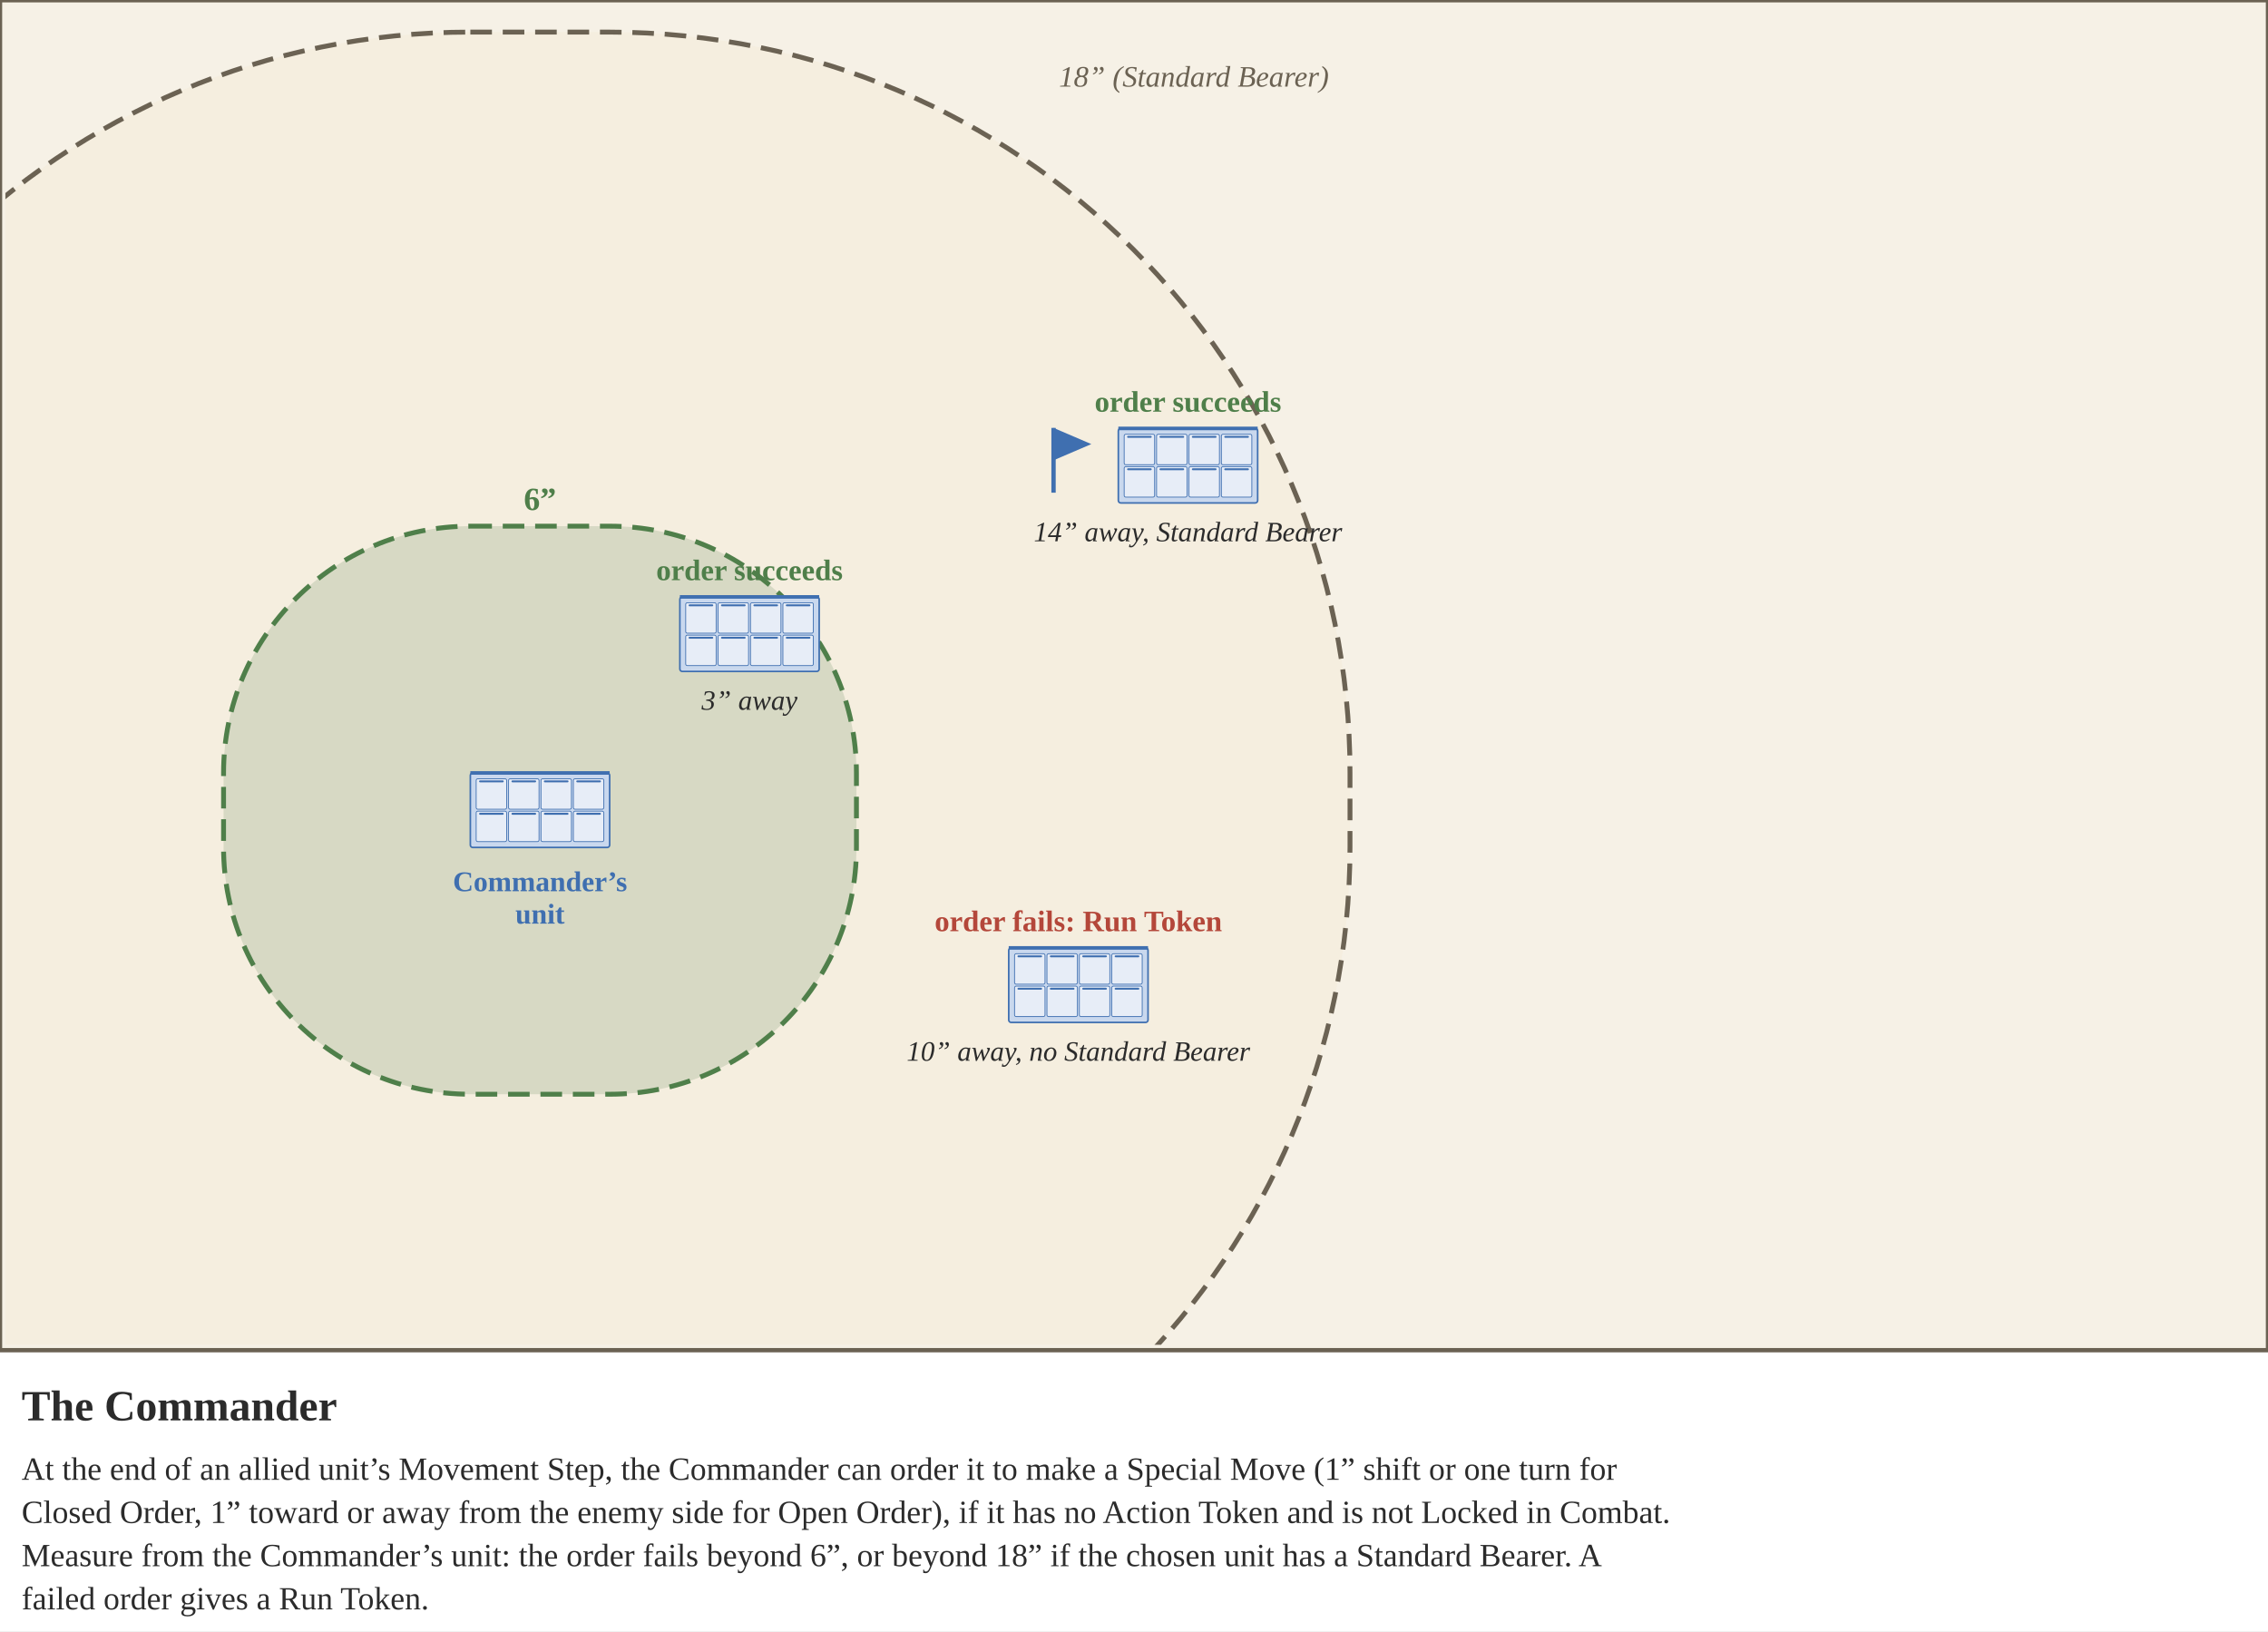
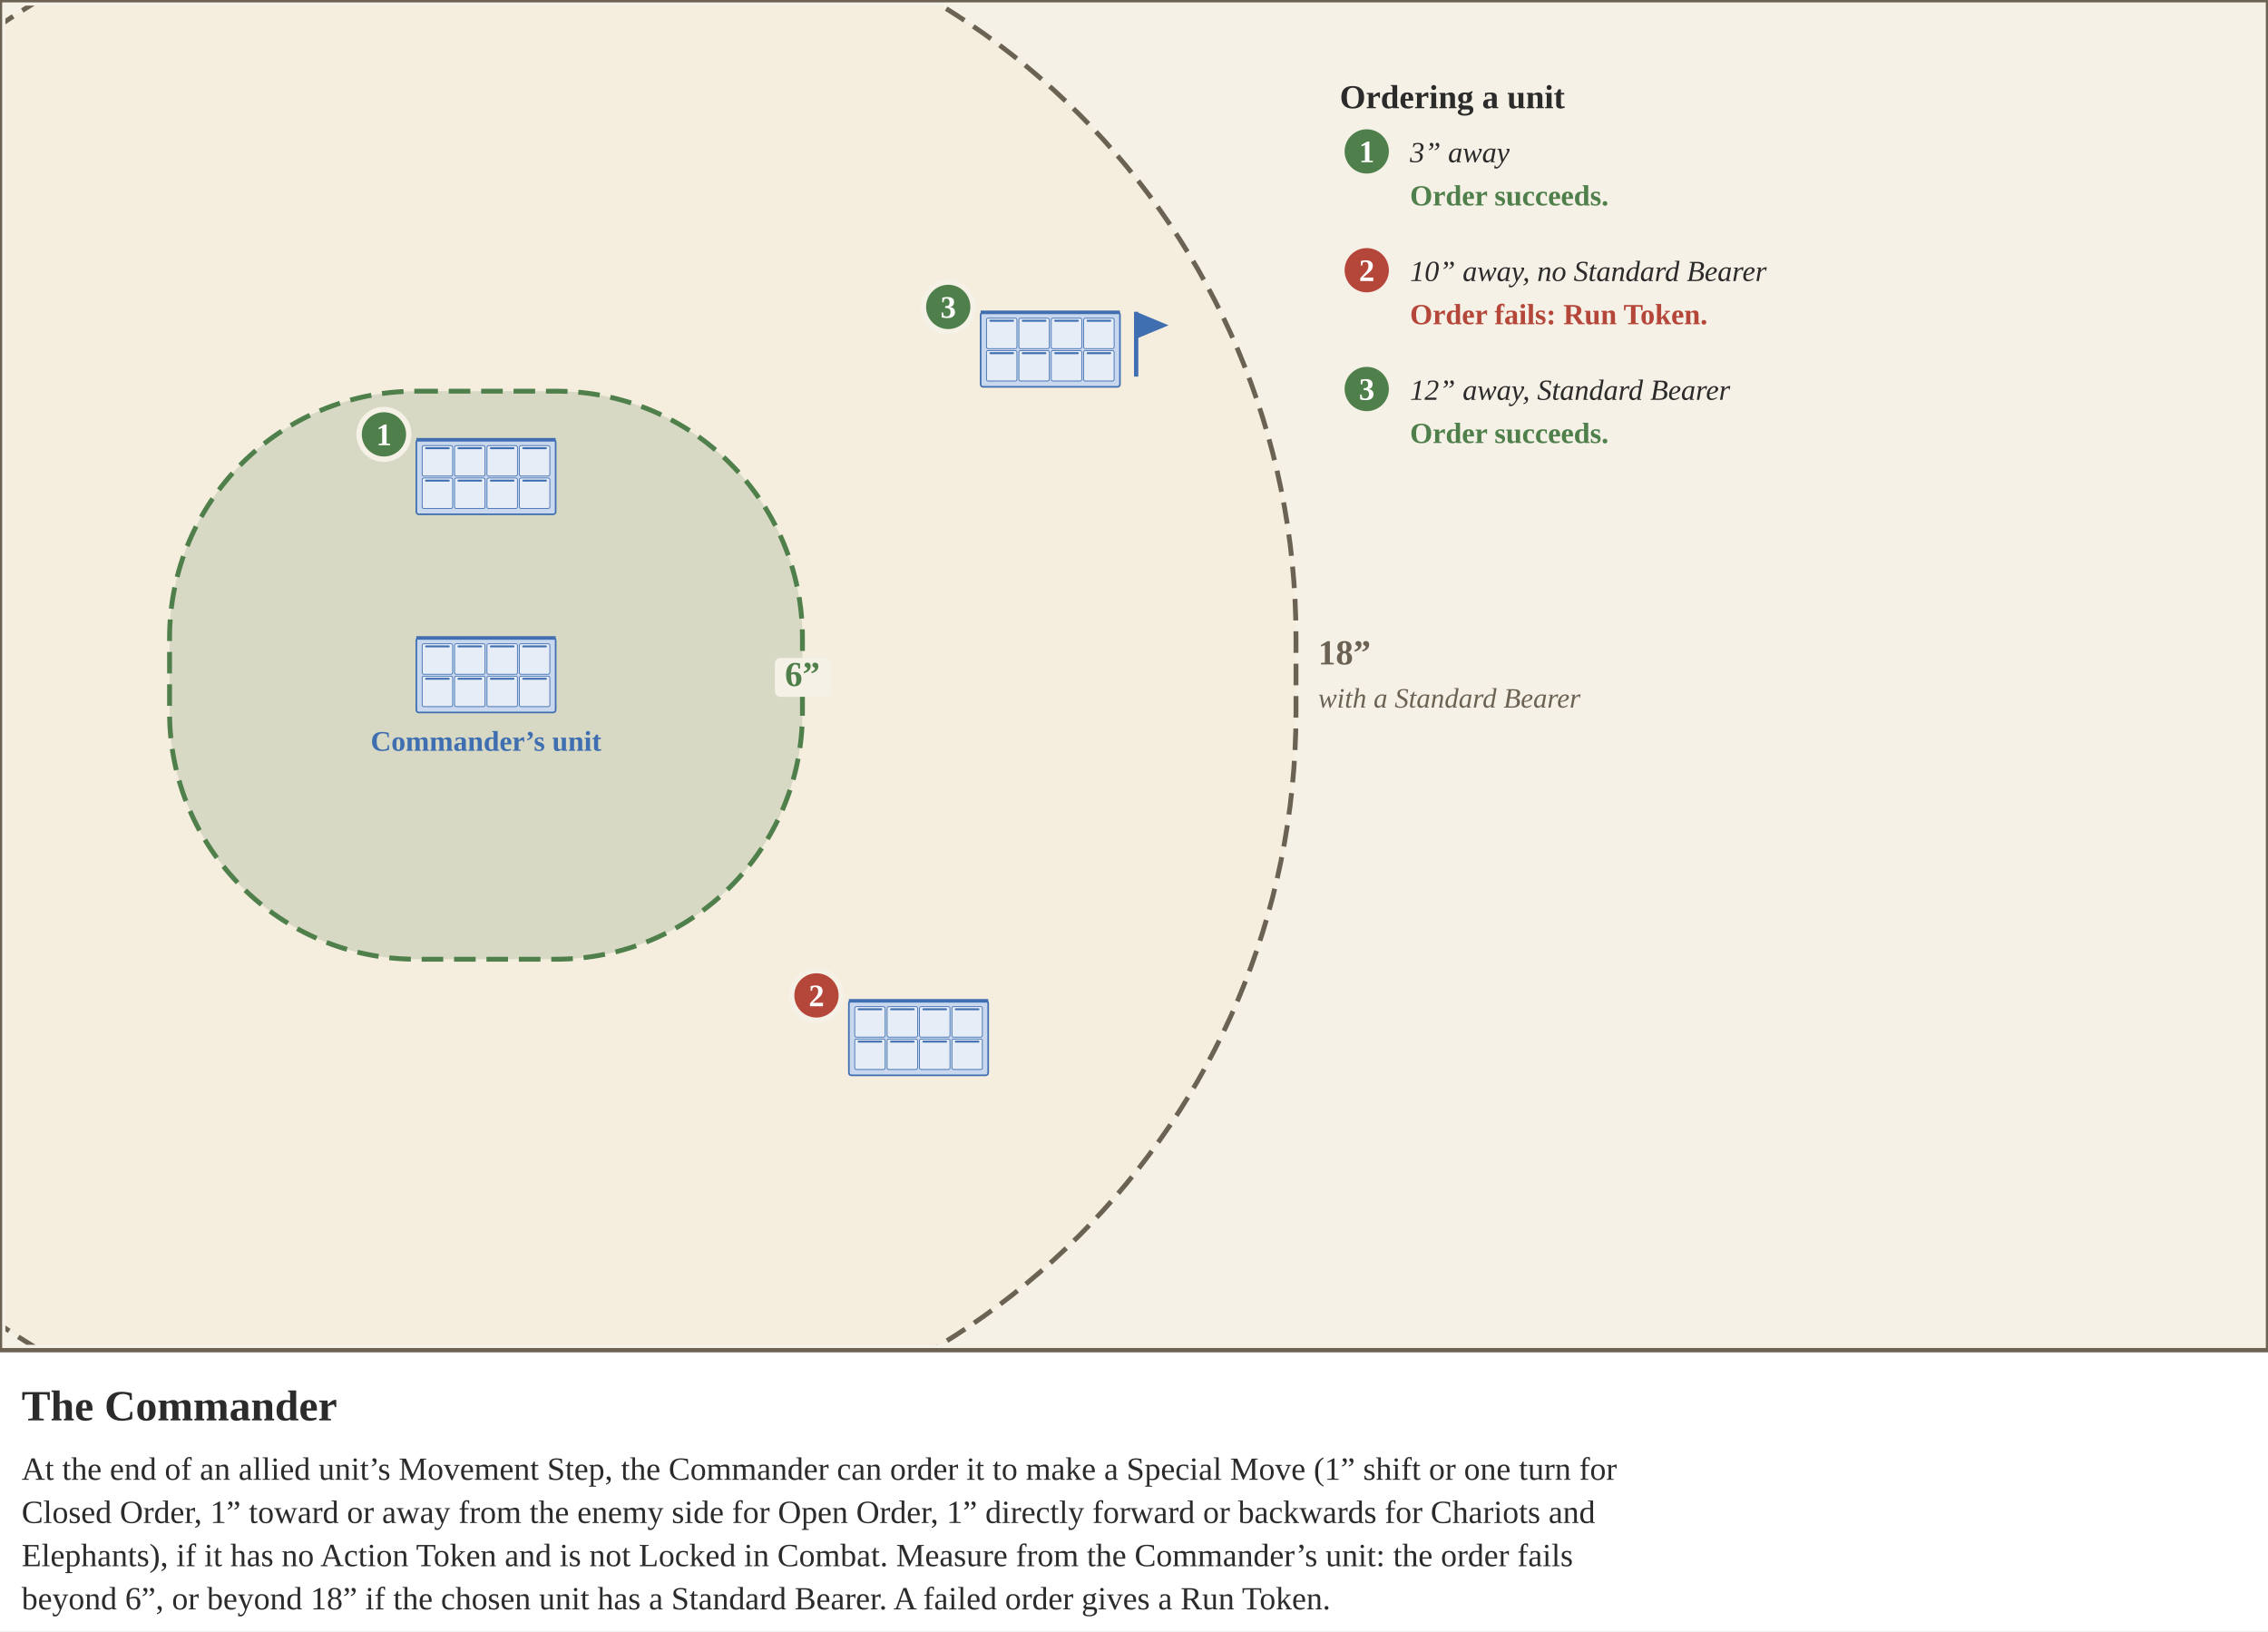
<svg xmlns="http://www.w3.org/2000/svg" viewBox="0 0 420 302" width="1008" height="725" font-family="Georgia, 'Times New Roman', serif">
  <defs />
  <rect width="420" height="302" fill="#fff" />
  <rect x="0" y="0" width="420" height="250" fill="#f6f1e6" stroke="#6b6253" stroke-width="0.8" />
  <defs>
    <clipPath id="cpanel">
      <rect x="1" y="1" width="418" height="248" />
    </clipPath>
  </defs>
-   <rect x="-50.1" y="5.9" width="300.1" height="288.1" rx="137.2" fill="#efe2bf" fill-opacity="0.18" stroke="#6b6253" stroke-width="0.9" stroke-dasharray="4 2" clip-path="url(#cpanel)" />
-   <rect x="41.4" y="97.4" width="117.2" height="105.2" rx="45.7" fill="#4f7f4a" fill-opacity="0.18" stroke="#4f7f4a" stroke-width="0.9" stroke-dasharray="4 2" clip-path="url(#cpanel)" />
-   <g transform="translate(100.0,150.0) scale(0.3)">
+   <rect x="-60.1" y="-19.1" width="300.1" height="288.1" rx="137.2" fill="#efe2bf" fill-opacity="0.18" stroke="#6b6253" stroke-width="0.9" stroke-dasharray="4 2" clip-path="url(#cpanel)" />
+   <rect x="31.4" y="72.4" width="117.2" height="105.2" rx="45.7" fill="#4f7f4a" fill-opacity="0.18" stroke="#4f7f4a" stroke-width="0.9" stroke-dasharray="4 2" clip-path="url(#cpanel)" />
+   <g transform="translate(90.0,125.0) scale(0.3)">
    <g transform="translate(0.0,0.0) rotate(0.0)">
      <rect x="-43.0" y="-23.0" width="86" height="46" rx="1.5" fill="#c9d8ee" stroke="#3f6fb0" stroke-width="1" />
      <rect x="-39.4" y="-19.4" width="18.8" height="18.8" rx="1" fill="#fff" fill-opacity="0.55" stroke="#3f6fb0" stroke-width="0.5" />
      <line x1="-37.0" y1="-17.8" x2="-23.0" y2="-17.8" stroke="#3f6fb0" stroke-width="1.2" stroke-linecap="round" />
      <rect x="-19.4" y="-19.4" width="18.8" height="18.8" rx="1" fill="#fff" fill-opacity="0.55" stroke="#3f6fb0" stroke-width="0.5" />
      <line x1="-17.0" y1="-17.8" x2="-3.0" y2="-17.8" stroke="#3f6fb0" stroke-width="1.2" stroke-linecap="round" />
      <rect x="0.6" y="-19.4" width="18.8" height="18.8" rx="1" fill="#fff" fill-opacity="0.55" stroke="#3f6fb0" stroke-width="0.5" />
      <line x1="3.0" y1="-17.8" x2="17.0" y2="-17.8" stroke="#3f6fb0" stroke-width="1.2" stroke-linecap="round" />
      <rect x="20.6" y="-19.4" width="18.8" height="18.8" rx="1" fill="#fff" fill-opacity="0.55" stroke="#3f6fb0" stroke-width="0.5" />
      <line x1="23.0" y1="-17.8" x2="37.0" y2="-17.8" stroke="#3f6fb0" stroke-width="1.2" stroke-linecap="round" />
      <rect x="-39.4" y="0.6" width="18.8" height="18.8" rx="1" fill="#fff" fill-opacity="0.55" stroke="#3f6fb0" stroke-width="0.5" />
      <line x1="-37.0" y1="2.2" x2="-23.0" y2="2.2" stroke="#3f6fb0" stroke-width="1.2" stroke-linecap="round" />
      <rect x="-19.4" y="0.6" width="18.8" height="18.8" rx="1" fill="#fff" fill-opacity="0.55" stroke="#3f6fb0" stroke-width="0.5" />
      <line x1="-17.0" y1="2.2" x2="-3.0" y2="2.2" stroke="#3f6fb0" stroke-width="1.2" stroke-linecap="round" />
      <rect x="0.6" y="0.6" width="18.8" height="18.8" rx="1" fill="#fff" fill-opacity="0.55" stroke="#3f6fb0" stroke-width="0.5" />
      <line x1="3.0" y1="2.2" x2="17.0" y2="2.2" stroke="#3f6fb0" stroke-width="1.2" stroke-linecap="round" />
      <rect x="20.6" y="0.6" width="18.8" height="18.8" rx="1" fill="#fff" fill-opacity="0.55" stroke="#3f6fb0" stroke-width="0.5" />
      <line x1="23.0" y1="2.2" x2="37.0" y2="2.2" stroke="#3f6fb0" stroke-width="1.2" stroke-linecap="round" />
      <line x1="-43.0" y1="-23.0" x2="43.0" y2="-23.0" stroke="#3f6fb0" stroke-width="2.2" />
    </g>
  </g>
-   <text x="100.0" y="165.0" font-size="5.3" fill="#3f6fb0" text-anchor="middle" font-weight="bold">Commander’s</text>
-   <text x="100.0" y="171.0" font-size="5.3" fill="#3f6fb0" text-anchor="middle" font-weight="bold">unit</text>
-   <text x="100.0" y="94.4" font-size="6" fill="#4f7f4a" text-anchor="middle" font-weight="bold">6”</text>
-   <text x="246.1" y="16.0" font-size="5.5" fill="#6b6253" text-anchor="end" font-style="italic">18” (Standard Bearer)</text>
-   <g transform="translate(138.8,117.4) scale(0.3)">
+   <text x="90.0" y="139.0" font-size="5.3" fill="#3f6fb0" text-anchor="middle" font-weight="bold">Commander’s unit</text>
+   <rect x="143.5" y="121.8" width="10.3" height="7.2" rx="1" fill="#f6f1e6" />
+   <text x="148.6" y="127.0" font-size="6.5" fill="#4f7f4a" text-anchor="middle" font-weight="bold">6”</text>
+   <text x="244.1" y="123.0" font-size="6.5" fill="#6b6253" text-anchor="start" font-weight="bold">18”</text>
+   <text x="244.1" y="131.0" font-size="5.2" fill="#6b6253" text-anchor="start" font-style="italic">with a Standard Bearer</text>
+   <g transform="translate(90.0,88.3) scale(0.3)">
    <g transform="translate(0.0,0.0) rotate(0.0)">
      <rect x="-43.0" y="-23.0" width="86" height="46" rx="1.5" fill="#c9d8ee" stroke="#3f6fb0" stroke-width="1" />
      <rect x="-39.4" y="-19.4" width="18.8" height="18.8" rx="1" fill="#fff" fill-opacity="0.55" stroke="#3f6fb0" stroke-width="0.5" />
      <line x1="-37.0" y1="-17.8" x2="-23.0" y2="-17.8" stroke="#3f6fb0" stroke-width="1.2" stroke-linecap="round" />
      <rect x="-19.4" y="-19.4" width="18.8" height="18.8" rx="1" fill="#fff" fill-opacity="0.55" stroke="#3f6fb0" stroke-width="0.5" />
      <line x1="-17.0" y1="-17.8" x2="-3.0" y2="-17.8" stroke="#3f6fb0" stroke-width="1.2" stroke-linecap="round" />
      <rect x="0.6" y="-19.4" width="18.8" height="18.8" rx="1" fill="#fff" fill-opacity="0.55" stroke="#3f6fb0" stroke-width="0.5" />
      <line x1="3.0" y1="-17.8" x2="17.0" y2="-17.8" stroke="#3f6fb0" stroke-width="1.2" stroke-linecap="round" />
      <rect x="20.6" y="-19.4" width="18.8" height="18.8" rx="1" fill="#fff" fill-opacity="0.55" stroke="#3f6fb0" stroke-width="0.5" />
      <line x1="23.0" y1="-17.8" x2="37.0" y2="-17.8" stroke="#3f6fb0" stroke-width="1.2" stroke-linecap="round" />
      <rect x="-39.4" y="0.6" width="18.8" height="18.8" rx="1" fill="#fff" fill-opacity="0.55" stroke="#3f6fb0" stroke-width="0.5" />
      <line x1="-37.0" y1="2.2" x2="-23.0" y2="2.2" stroke="#3f6fb0" stroke-width="1.2" stroke-linecap="round" />
      <rect x="-19.4" y="0.6" width="18.8" height="18.8" rx="1" fill="#fff" fill-opacity="0.55" stroke="#3f6fb0" stroke-width="0.5" />
      <line x1="-17.0" y1="2.2" x2="-3.0" y2="2.2" stroke="#3f6fb0" stroke-width="1.2" stroke-linecap="round" />
      <rect x="0.6" y="0.6" width="18.8" height="18.8" rx="1" fill="#fff" fill-opacity="0.55" stroke="#3f6fb0" stroke-width="0.5" />
      <line x1="3.0" y1="2.2" x2="17.0" y2="2.2" stroke="#3f6fb0" stroke-width="1.2" stroke-linecap="round" />
      <rect x="20.6" y="0.6" width="18.8" height="18.8" rx="1" fill="#fff" fill-opacity="0.55" stroke="#3f6fb0" stroke-width="0.5" />
      <line x1="23.0" y1="2.2" x2="37.0" y2="2.2" stroke="#3f6fb0" stroke-width="1.2" stroke-linecap="round" />
      <line x1="-43.0" y1="-23.0" x2="43.0" y2="-23.0" stroke="#3f6fb0" stroke-width="2.2" />
    </g>
  </g>
-   <text x="138.8" y="131.4" font-size="5.2" fill="#2b2b2b" text-anchor="middle" font-style="italic">3” away</text>
-   <text x="138.8" y="107.4" font-size="5.5" fill="#4f7f4a" text-anchor="middle" font-weight="bold">order succeeds</text>
-   <g transform="translate(199.7,182.4) scale(0.3)">
+   <circle cx="71.1" cy="80.4" r="4.6" fill="#4f7f4a" stroke="#f6f1e6" stroke-width="1" />
+   <text x="71.1" y="82.4" font-size="5.8" fill="#fff" text-anchor="middle" font-weight="bold">1</text>
+   <g transform="translate(170.1,192.2) scale(0.3)">
    <g transform="translate(0.0,0.0) rotate(0.0)">
      <rect x="-43.0" y="-23.0" width="86" height="46" rx="1.5" fill="#c9d8ee" stroke="#3f6fb0" stroke-width="1" />
      <rect x="-39.4" y="-19.4" width="18.8" height="18.8" rx="1" fill="#fff" fill-opacity="0.55" stroke="#3f6fb0" stroke-width="0.5" />
      <line x1="-37.0" y1="-17.8" x2="-23.0" y2="-17.8" stroke="#3f6fb0" stroke-width="1.2" stroke-linecap="round" />
      <rect x="-19.4" y="-19.4" width="18.8" height="18.8" rx="1" fill="#fff" fill-opacity="0.55" stroke="#3f6fb0" stroke-width="0.5" />
      <line x1="-17.0" y1="-17.8" x2="-3.0" y2="-17.8" stroke="#3f6fb0" stroke-width="1.2" stroke-linecap="round" />
      <rect x="0.6" y="-19.4" width="18.8" height="18.8" rx="1" fill="#fff" fill-opacity="0.55" stroke="#3f6fb0" stroke-width="0.5" />
      <line x1="3.0" y1="-17.8" x2="17.0" y2="-17.8" stroke="#3f6fb0" stroke-width="1.2" stroke-linecap="round" />
      <rect x="20.6" y="-19.4" width="18.8" height="18.8" rx="1" fill="#fff" fill-opacity="0.55" stroke="#3f6fb0" stroke-width="0.5" />
      <line x1="23.0" y1="-17.8" x2="37.0" y2="-17.8" stroke="#3f6fb0" stroke-width="1.2" stroke-linecap="round" />
      <rect x="-39.4" y="0.6" width="18.8" height="18.8" rx="1" fill="#fff" fill-opacity="0.55" stroke="#3f6fb0" stroke-width="0.5" />
      <line x1="-37.0" y1="2.2" x2="-23.0" y2="2.2" stroke="#3f6fb0" stroke-width="1.2" stroke-linecap="round" />
      <rect x="-19.4" y="0.6" width="18.8" height="18.8" rx="1" fill="#fff" fill-opacity="0.55" stroke="#3f6fb0" stroke-width="0.5" />
      <line x1="-17.0" y1="2.2" x2="-3.0" y2="2.2" stroke="#3f6fb0" stroke-width="1.2" stroke-linecap="round" />
      <rect x="0.6" y="0.6" width="18.8" height="18.8" rx="1" fill="#fff" fill-opacity="0.55" stroke="#3f6fb0" stroke-width="0.5" />
      <line x1="3.0" y1="2.2" x2="17.0" y2="2.2" stroke="#3f6fb0" stroke-width="1.2" stroke-linecap="round" />
      <rect x="20.6" y="0.6" width="18.8" height="18.8" rx="1" fill="#fff" fill-opacity="0.55" stroke="#3f6fb0" stroke-width="0.5" />
      <line x1="23.0" y1="2.2" x2="37.0" y2="2.2" stroke="#3f6fb0" stroke-width="1.2" stroke-linecap="round" />
      <line x1="-43.0" y1="-23.0" x2="43.0" y2="-23.0" stroke="#3f6fb0" stroke-width="2.2" />
    </g>
  </g>
-   <text x="199.7" y="196.4" font-size="5.2" fill="#2b2b2b" text-anchor="middle" font-style="italic">10” away, no Standard Bearer</text>
-   <text x="199.7" y="172.4" font-size="5.5" fill="#b4473a" text-anchor="middle" font-weight="bold">order fails: Run Token</text>
-   <g transform="translate(220.0,86.2) scale(0.3)">
+   <circle cx="151.2" cy="184.3" r="4.6" fill="#b4473a" stroke="#f6f1e6" stroke-width="1" />
+   <text x="151.2" y="186.3" font-size="5.8" fill="#fff" text-anchor="middle" font-weight="bold">2</text>
+   <g transform="translate(194.5,64.7) scale(0.3)">
    <g transform="translate(0.0,0.0) rotate(0.0)">
      <rect x="-43.0" y="-23.0" width="86" height="46" rx="1.5" fill="#c9d8ee" stroke="#3f6fb0" stroke-width="1" />
      <rect x="-39.4" y="-19.4" width="18.8" height="18.8" rx="1" fill="#fff" fill-opacity="0.55" stroke="#3f6fb0" stroke-width="0.5" />
      <line x1="-37.0" y1="-17.8" x2="-23.0" y2="-17.8" stroke="#3f6fb0" stroke-width="1.2" stroke-linecap="round" />
      <rect x="-19.4" y="-19.4" width="18.8" height="18.8" rx="1" fill="#fff" fill-opacity="0.55" stroke="#3f6fb0" stroke-width="0.5" />
      <line x1="-17.0" y1="-17.8" x2="-3.0" y2="-17.8" stroke="#3f6fb0" stroke-width="1.2" stroke-linecap="round" />
      <rect x="0.6" y="-19.4" width="18.8" height="18.8" rx="1" fill="#fff" fill-opacity="0.55" stroke="#3f6fb0" stroke-width="0.5" />
      <line x1="3.0" y1="-17.8" x2="17.0" y2="-17.8" stroke="#3f6fb0" stroke-width="1.2" stroke-linecap="round" />
      <rect x="20.6" y="-19.4" width="18.8" height="18.8" rx="1" fill="#fff" fill-opacity="0.55" stroke="#3f6fb0" stroke-width="0.5" />
      <line x1="23.0" y1="-17.8" x2="37.0" y2="-17.8" stroke="#3f6fb0" stroke-width="1.2" stroke-linecap="round" />
      <rect x="-39.4" y="0.6" width="18.8" height="18.8" rx="1" fill="#fff" fill-opacity="0.55" stroke="#3f6fb0" stroke-width="0.5" />
      <line x1="-37.0" y1="2.2" x2="-23.0" y2="2.2" stroke="#3f6fb0" stroke-width="1.2" stroke-linecap="round" />
      <rect x="-19.4" y="0.6" width="18.8" height="18.8" rx="1" fill="#fff" fill-opacity="0.55" stroke="#3f6fb0" stroke-width="0.5" />
      <line x1="-17.0" y1="2.2" x2="-3.0" y2="2.2" stroke="#3f6fb0" stroke-width="1.2" stroke-linecap="round" />
      <rect x="0.6" y="0.6" width="18.8" height="18.8" rx="1" fill="#fff" fill-opacity="0.55" stroke="#3f6fb0" stroke-width="0.5" />
      <line x1="3.0" y1="2.2" x2="17.0" y2="2.2" stroke="#3f6fb0" stroke-width="1.2" stroke-linecap="round" />
      <rect x="20.6" y="0.6" width="18.8" height="18.8" rx="1" fill="#fff" fill-opacity="0.55" stroke="#3f6fb0" stroke-width="0.5" />
      <line x1="23.0" y1="2.2" x2="37.0" y2="2.2" stroke="#3f6fb0" stroke-width="1.2" stroke-linecap="round" />
      <line x1="-43.0" y1="-23.0" x2="43.0" y2="-23.0" stroke="#3f6fb0" stroke-width="2.2" />
    </g>
  </g>
-   <text x="220.0" y="100.2" font-size="5.2" fill="#2b2b2b" text-anchor="middle" font-style="italic">14” away, Standard Bearer</text>
-   <text x="220.0" y="76.2" font-size="5.5" fill="#4f7f4a" text-anchor="middle" font-weight="bold">order succeeds</text>
-   <line x1="195.1" y1="91.2" x2="195.1" y2="79.2" stroke="#3f6fb0" stroke-width="0.8" />
-   <path d="M195.1,79.2 l7,3 l-7,3 z" fill="#3f6fb0" />
+   <line x1="210.4" y1="69.7" x2="210.4" y2="57.7" stroke="#3f6fb0" stroke-width="0.8" />
+   <path d="M210.4,57.7 l6,2.5 l-6,2.5 z" fill="#3f6fb0" />
+   <circle cx="175.6" cy="56.8" r="4.6" fill="#4f7f4a" stroke="#f6f1e6" stroke-width="1" />
+   <text x="175.6" y="58.8" font-size="5.8" fill="#fff" text-anchor="middle" font-weight="bold">3</text>
+   <text x="248.1" y="20.0" font-size="6.2" fill="#2b2b2b" text-anchor="start" font-weight="bold">Ordering a unit</text>
+   <circle cx="253.1" cy="28.0" r="4.6" fill="#4f7f4a" stroke="#f6f1e6" stroke-width="1" />
+   <text x="253.1" y="30.0" font-size="5.8" fill="#fff" text-anchor="middle" font-weight="bold">1</text>
+   <text x="261.1" y="30.0" font-size="5.4" fill="#2b2b2b" text-anchor="start" font-style="italic">3” away</text>
+   <text x="261.1" y="38.0" font-size="5.4" fill="#4f7f4a" text-anchor="start" font-weight="bold">Order succeeds.</text>
+   <circle cx="253.1" cy="50.0" r="4.6" fill="#b4473a" stroke="#f6f1e6" stroke-width="1" />
+   <text x="253.1" y="52.0" font-size="5.8" fill="#fff" text-anchor="middle" font-weight="bold">2</text>
+   <text x="261.1" y="52.0" font-size="5.4" fill="#2b2b2b" text-anchor="start" font-style="italic">10” away, no Standard Bearer</text>
+   <text x="261.1" y="60.0" font-size="5.4" fill="#b4473a" text-anchor="start" font-weight="bold">Order fails: Run Token.</text>
+   <circle cx="253.1" cy="72.0" r="4.6" fill="#4f7f4a" stroke="#f6f1e6" stroke-width="1" />
+   <text x="253.1" y="74.0" font-size="5.8" fill="#fff" text-anchor="middle" font-weight="bold">3</text>
+   <text x="261.1" y="74.0" font-size="5.4" fill="#2b2b2b" text-anchor="start" font-style="italic">12” away, Standard Bearer</text>
+   <text x="261.1" y="82.0" font-size="5.4" fill="#4f7f4a" text-anchor="start" font-weight="bold">Order succeeds.</text>
  <text x="4" y="263" font-size="8" font-weight="bold" fill="#2b2b2b">The Commander</text>
  <text x="4" y="274" font-size="6" fill="#2b2b2b">At the end of an allied unit’s Movement Step, the Commander can order it to make a Special Move (1” shift or one turn for</text>
-   <text x="4" y="282" font-size="6" fill="#2b2b2b">Closed Order, 1” toward or away from the enemy side for Open Order), if it has no Action Token and is not Locked in Combat.</text>
-   <text x="4" y="290" font-size="6" fill="#2b2b2b">Measure from the Commander’s unit: the order fails beyond 6”, or beyond 18” if the chosen unit has a Standard Bearer. A</text>
-   <text x="4" y="298" font-size="6" fill="#2b2b2b">failed order gives a Run Token.</text>
+   <text x="4" y="282" font-size="6" fill="#2b2b2b">Closed Order, 1” toward or away from the enemy side for Open Order, 1” directly forward or backwards for Chariots and</text>
+   <text x="4" y="290" font-size="6" fill="#2b2b2b">Elephants), if it has no Action Token and is not Locked in Combat. Measure from the Commander’s unit: the order fails</text>
+   <text x="4" y="298" font-size="6" fill="#2b2b2b">beyond 6”, or beyond 18” if the chosen unit has a Standard Bearer. A failed order gives a Run Token.</text>
</svg>
